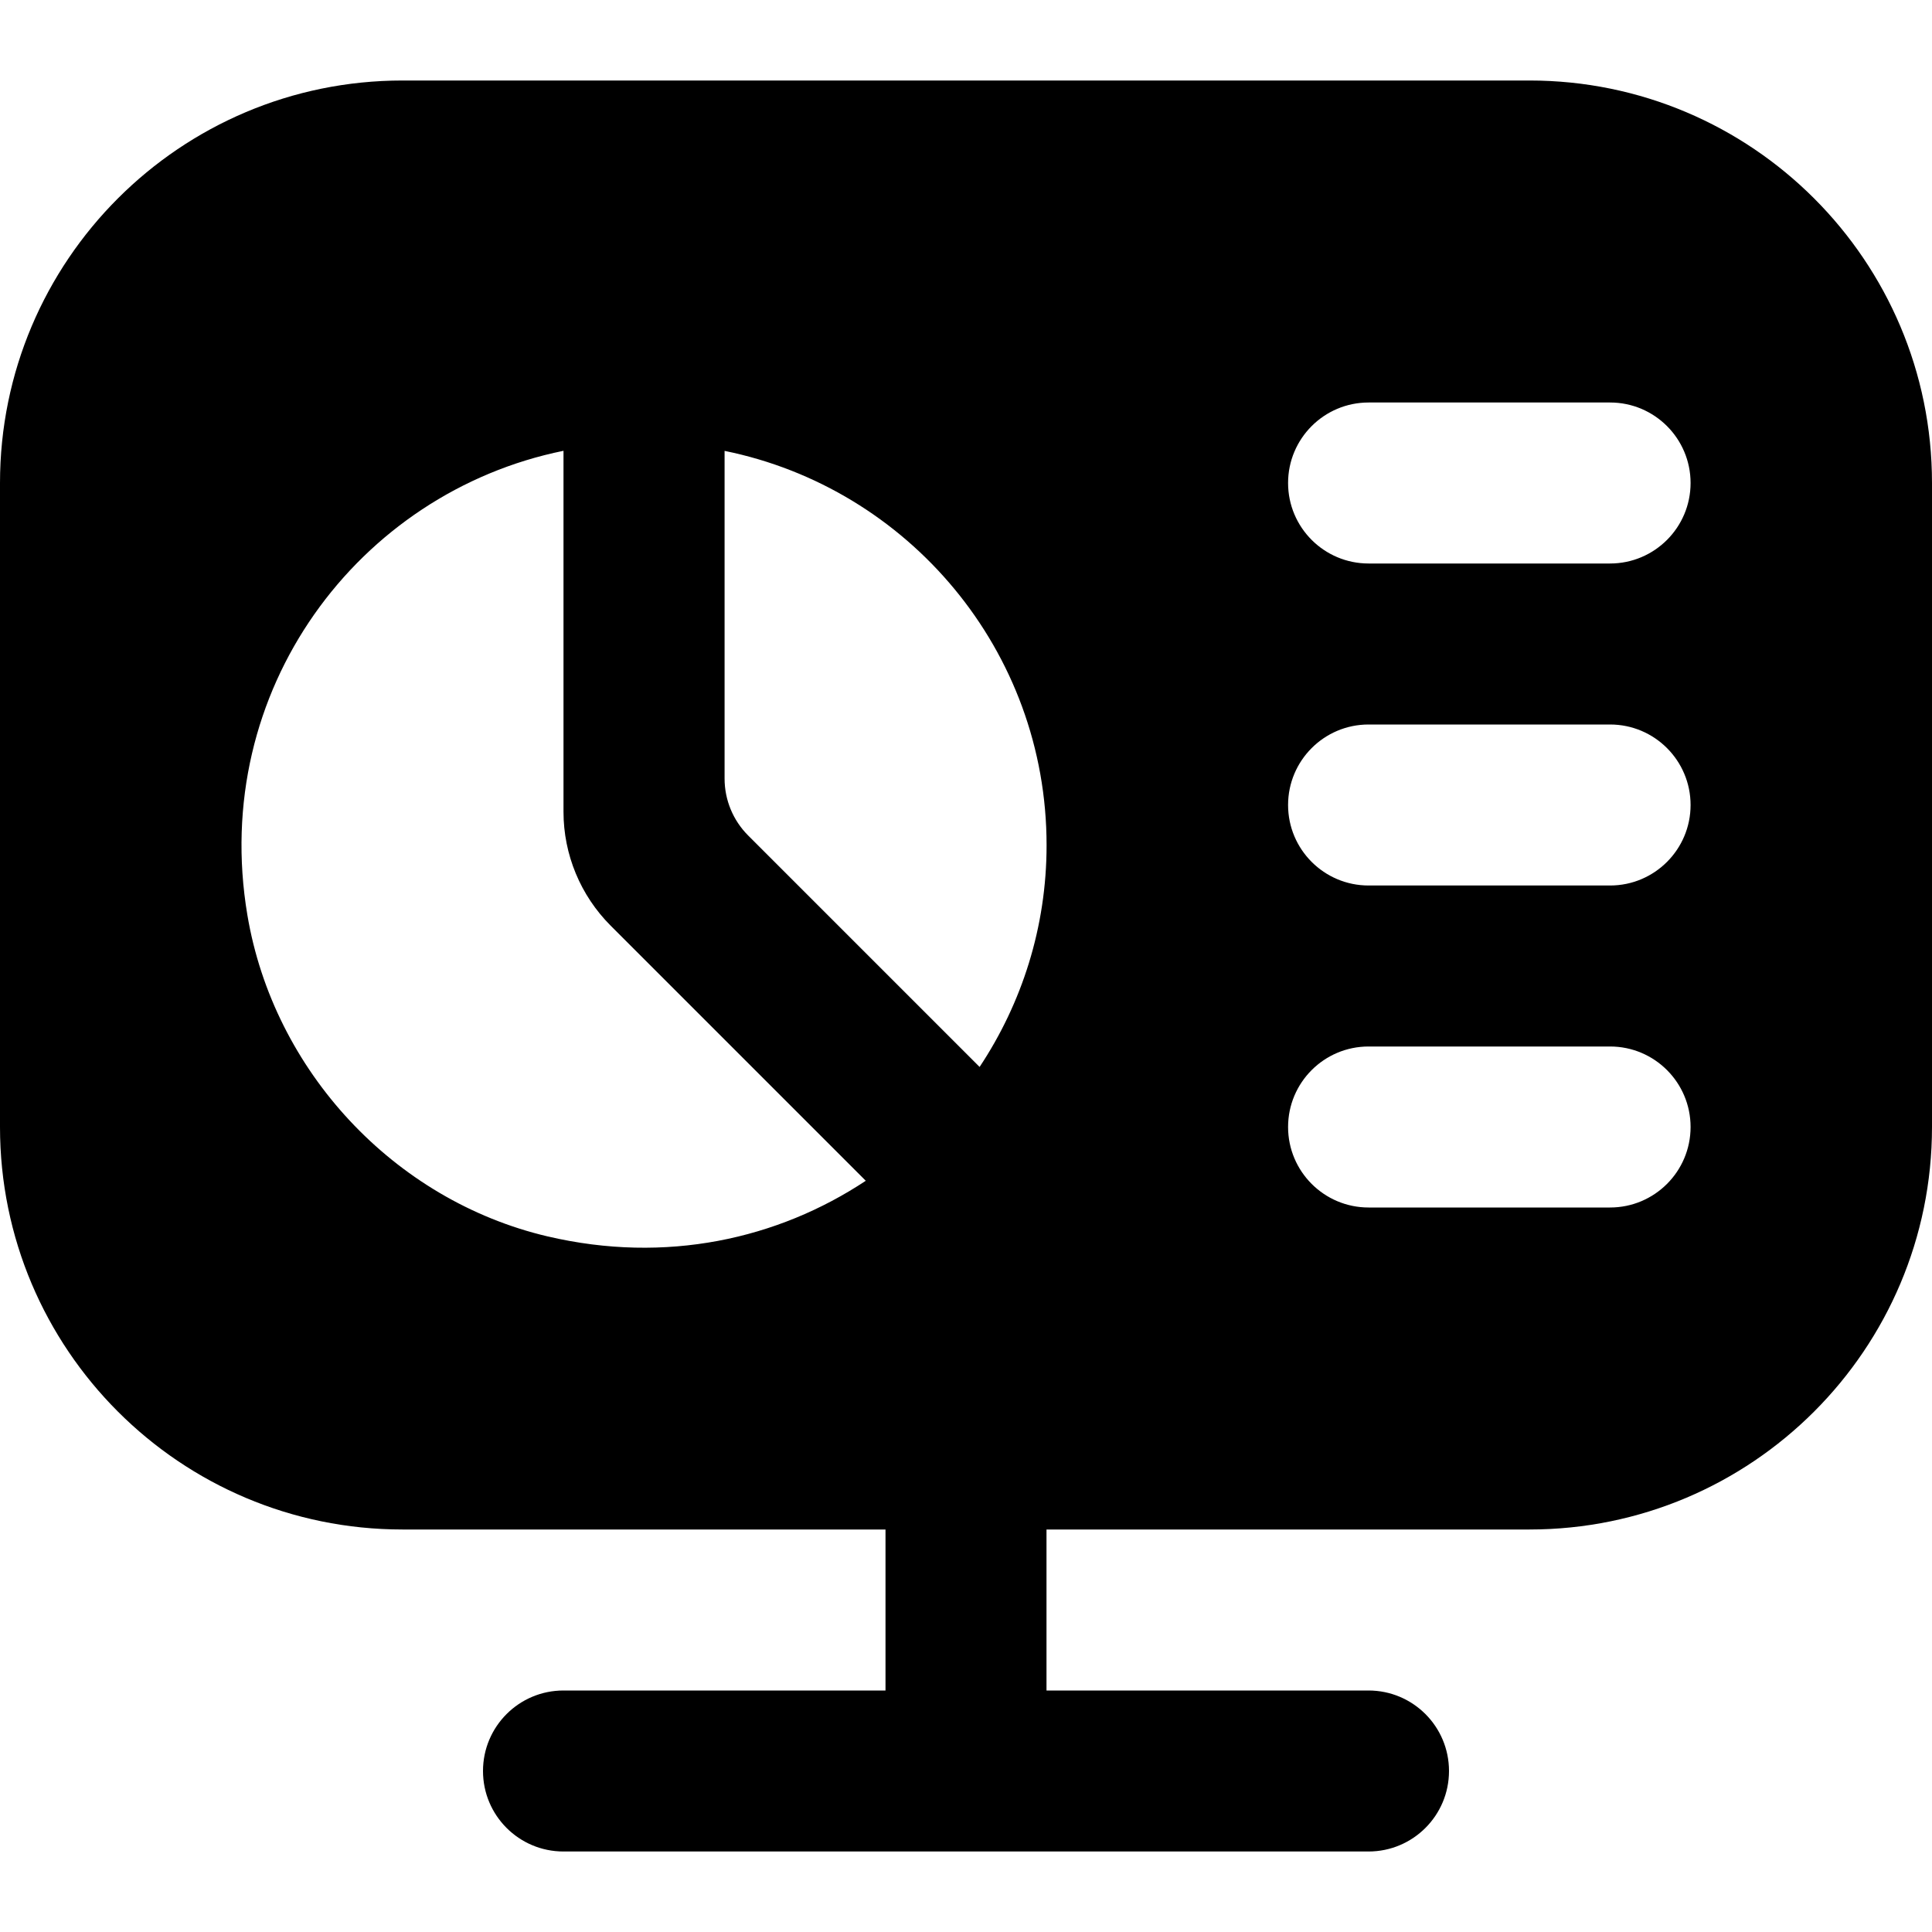
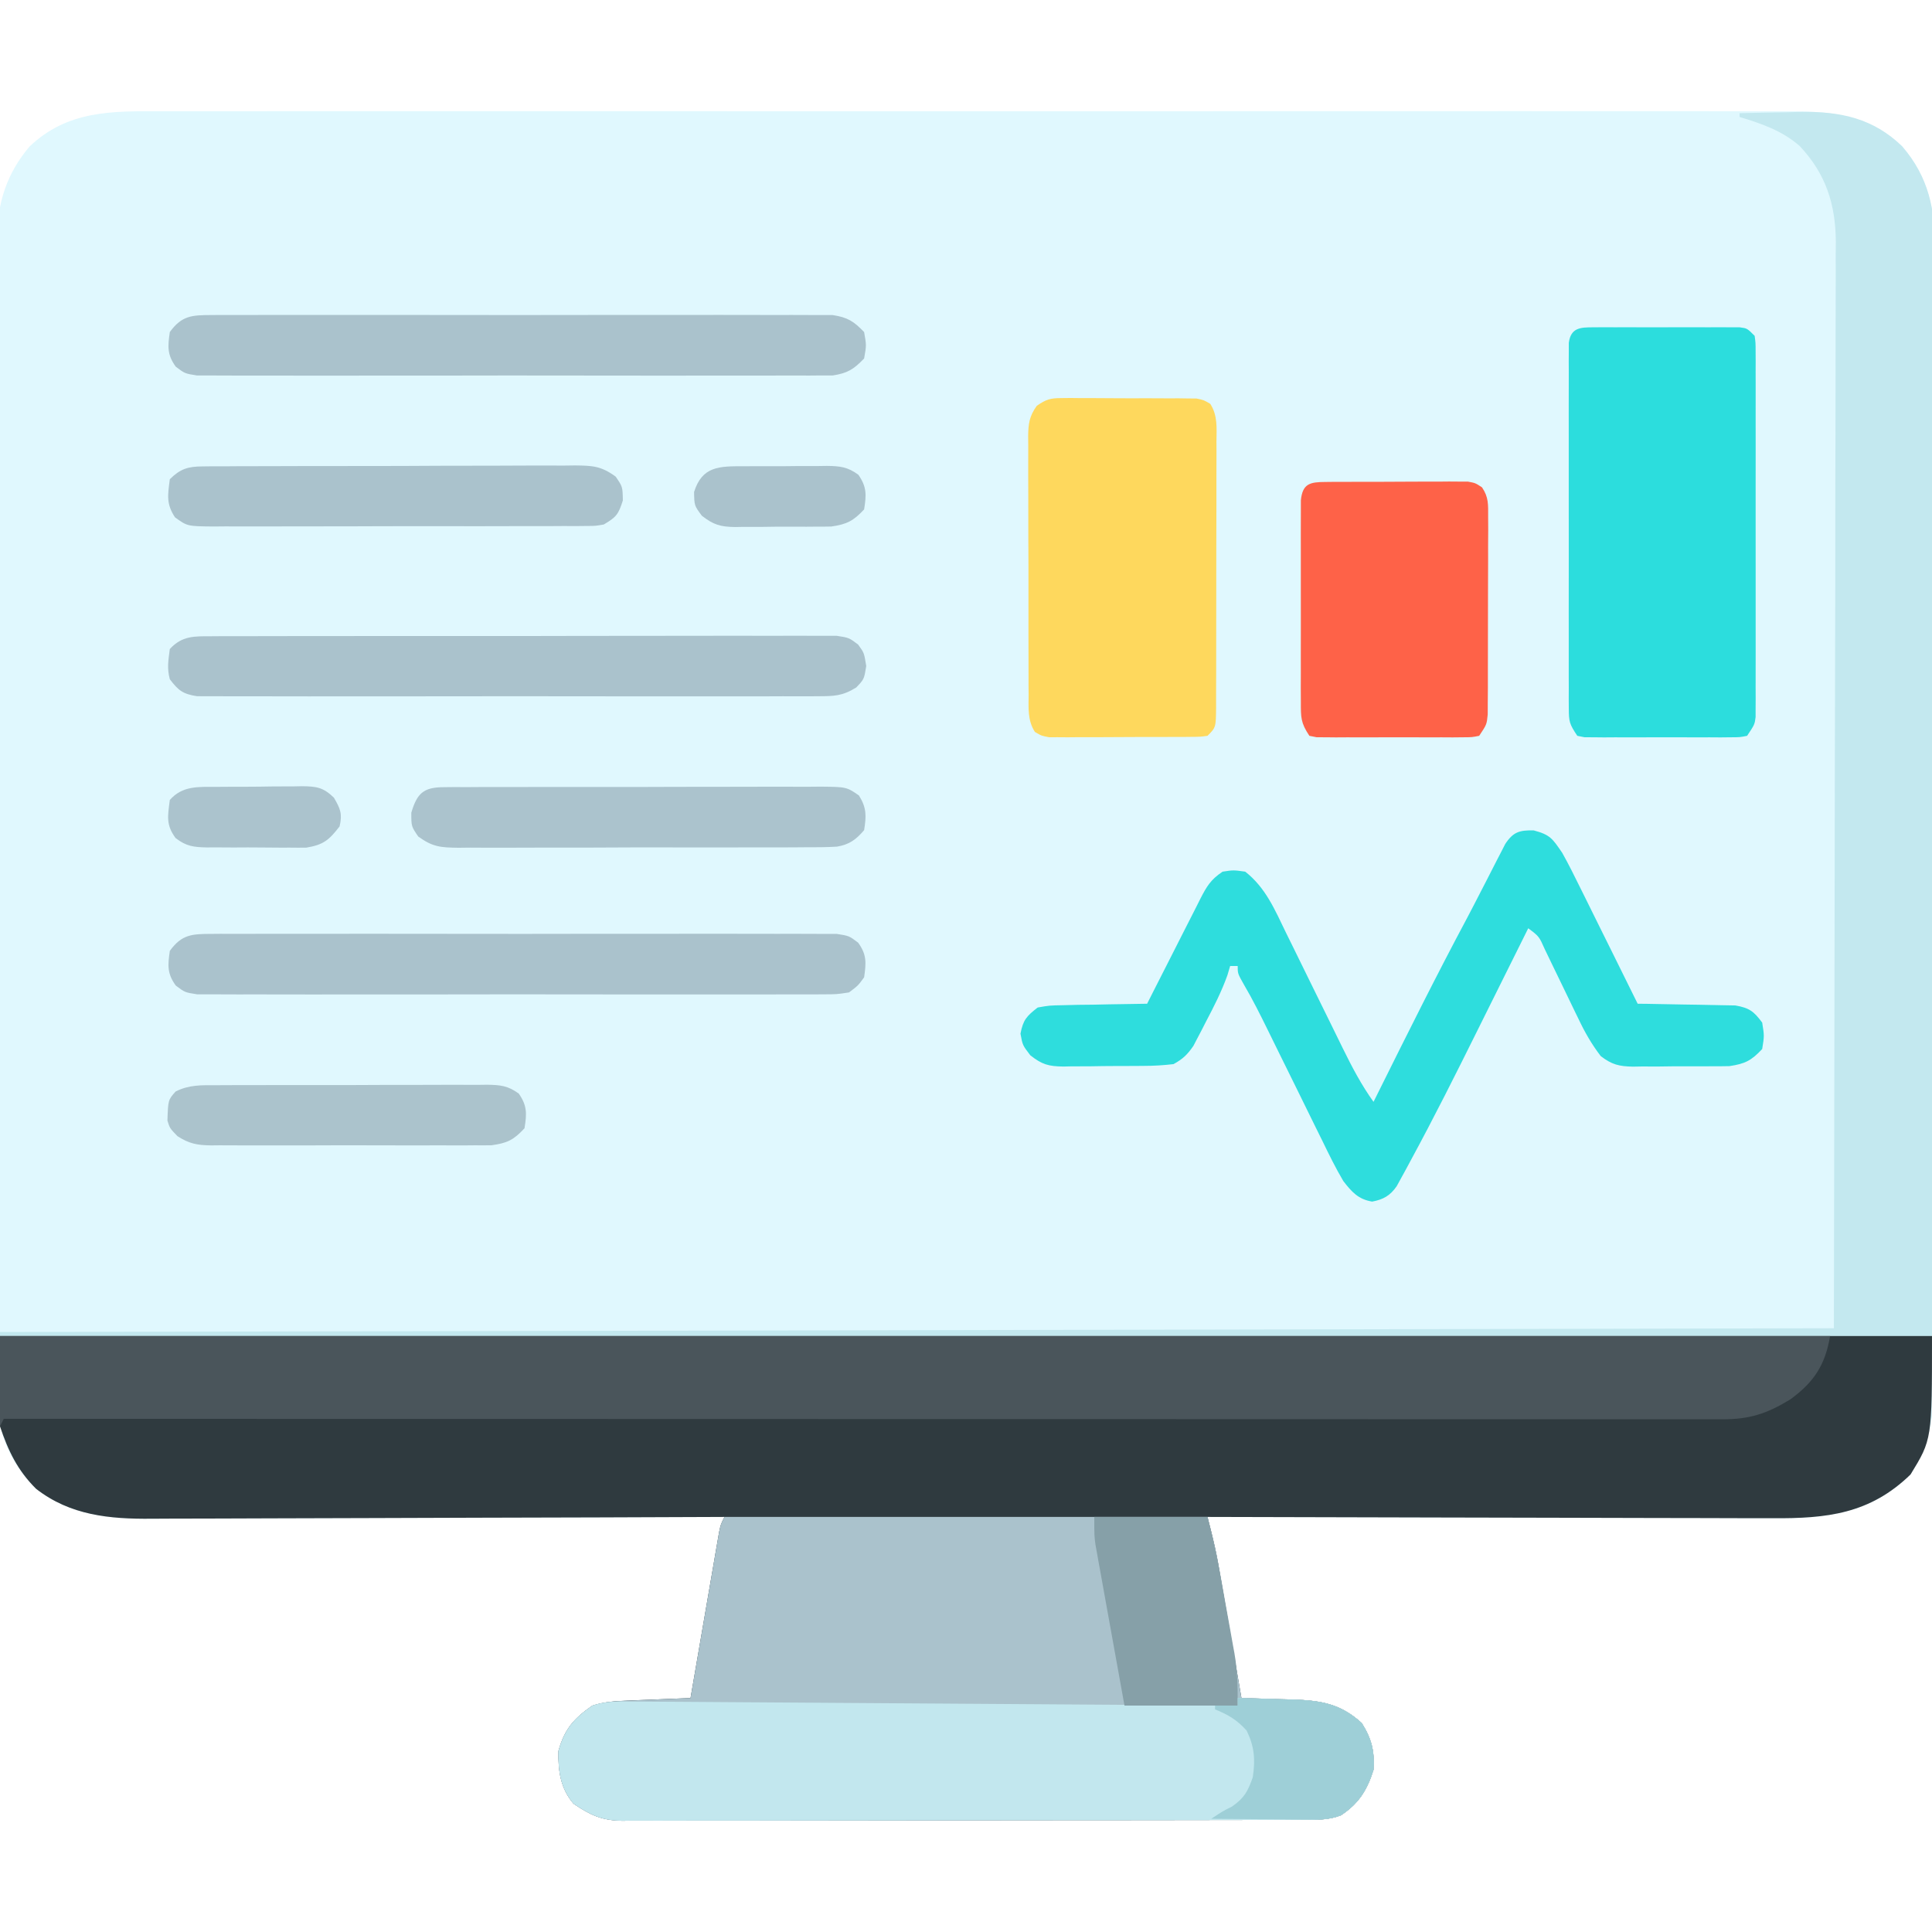
- <svg xmlns="http://www.w3.org/2000/svg" id="Layer_1" data-name="Layer 1" viewBox="0 0 24 24">
-   <path d="M19,1H5C2.239,1,0,3.239,0,6V14c0,2.761,2.239,5,5,5h6v2H7c-.553,0-1,.448-1,1s.447,1,1,1h10c.553,0,1-.448,1-1s-.447-1-1-1h-4v-2h6c2.761,0,5-2.239,5-5V6c0-2.761-2.239-5-5-5ZM6.802,15.359c-1.909-.449-3.404-2.058-3.729-3.992-.469-2.791,1.377-5.249,3.927-5.767v4.485c0,.53,.211,1.039,.586,1.414l3.169,3.169c-1.093,.724-2.482,1.036-3.952,.691Zm5.367-2.105l-2.875-2.875c-.188-.188-.293-.442-.293-.707V5.601c2.282,.463,4,2.48,4,4.899,0,1.019-.308,1.964-.832,2.754Zm7.832,1.746h-3c-.552,0-1-.448-1-1s.448-1,1-1h3c.552,0,1,.448,1,1s-.448,1-1,1Zm0-4h-3c-.552,0-1-.448-1-1s.448-1,1-1h3c.552,0,1,.448,1,1s-.448,1-1,1Zm0-4h-3c-.552,0-1-.448-1-1s.448-1,1-1h3c.552,0,1,.448,1,1s-.448,1-1,1Z" />
+ <svg xmlns="http://www.w3.org/2000/svg" version="1.1" width="512" height="512">
+   <path d="M0 0 C1.915 -0.005 3.831 -0.011 5.746 -0.019 C10.995 -0.036 16.243 -0.027 21.492 -0.015 C27.158 -0.006 32.824 -0.02 38.49 -0.031 C49.584 -0.049 60.677 -0.045 71.771 -0.033 C80.788 -0.024 89.805 -0.023 98.821 -0.027 C100.105 -0.028 101.388 -0.029 102.711 -0.029 C105.318 -0.03 107.926 -0.032 110.533 -0.033 C134.284 -0.044 158.035 -0.033 181.786 -0.012 C203.458 0.007 225.13 0.006 246.802 -0.014 C271.163 -0.035 295.523 -0.043 319.884 -0.031 C322.482 -0.03 325.08 -0.029 327.678 -0.027 C329.595 -0.026 329.595 -0.026 331.551 -0.025 C340.556 -0.022 349.562 -0.028 358.567 -0.037 C369.542 -0.048 380.517 -0.045 391.492 -0.024 C397.092 -0.014 402.691 -0.009 408.29 -0.023 C413.417 -0.035 418.544 -0.028 423.671 -0.007 C425.524 -0.002 427.377 -0.005 429.23 -0.014 C441.499 -0.074 452.106 0.461 461.441 9.358 C468.541 17.797 470.127 26.5 469.998 37.222 C470.003 38.566 470.012 39.91 470.022 41.253 C470.043 44.913 470.027 48.571 470.005 52.231 C469.987 56.19 470.004 60.149 470.016 64.108 C470.035 71.85 470.022 79.592 469.998 87.334 C469.97 96.358 469.974 105.382 469.978 114.406 C469.984 130.511 469.961 146.615 469.922 162.719 C469.884 178.332 469.87 193.945 469.881 209.558 C469.893 226.578 469.893 243.599 469.87 260.619 C469.867 262.435 469.865 264.251 469.863 266.067 C469.861 267.407 469.861 267.407 469.859 268.775 C469.851 275.059 469.852 281.344 469.856 287.629 C469.86 295.29 469.85 302.951 469.821 310.612 C469.806 314.518 469.798 318.424 469.807 322.33 C469.815 325.911 469.805 329.49 469.78 333.07 C469.771 334.969 469.782 336.868 469.794 338.767 C469.707 347.331 468.05 353.944 463.562 361.258 C452.797 371.732 441.348 372.953 426.99 372.849 C425.353 372.848 423.716 372.848 422.079 372.85 C417.658 372.851 413.238 372.833 408.817 372.812 C404.188 372.793 399.56 372.792 394.931 372.788 C386.177 372.779 377.422 372.754 368.668 372.724 C358.697 372.69 348.726 372.674 338.755 372.659 C318.253 372.628 297.751 372.575 277.25 372.508 C277.562 373.733 277.874 374.959 278.195 376.222 C278.931 379.166 279.601 382.096 280.119 385.088 C280.259 385.888 280.399 386.688 280.543 387.513 C280.686 388.347 280.829 389.18 280.976 390.039 C281.129 390.916 281.281 391.792 281.438 392.695 C281.92 395.466 282.397 398.237 282.875 401.008 C283.202 402.899 283.53 404.789 283.859 406.68 C284.659 411.289 285.455 415.898 286.25 420.508 C286.879 420.523 287.509 420.537 288.158 420.552 C291.043 420.627 293.927 420.724 296.812 420.82 C297.803 420.843 298.793 420.866 299.814 420.889 C307.256 421.161 312.457 421.958 318.125 427.133 C320.767 431.329 321.55 434.577 321.25 439.508 C319.567 444.911 317.331 448.464 312.608 451.597 C309.251 452.894 305.997 452.79 302.451 452.775 C301.66 452.78 300.869 452.784 300.055 452.789 C297.402 452.802 294.75 452.8 292.098 452.798 C290.197 452.804 288.297 452.811 286.396 452.819 C281.231 452.837 276.066 452.841 270.9 452.842 C266.589 452.844 262.277 452.852 257.965 452.859 C247.792 452.875 237.62 452.88 227.447 452.879 C216.953 452.877 206.459 452.898 195.965 452.93 C186.956 452.956 177.947 452.967 168.938 452.966 C163.557 452.965 158.176 452.971 152.795 452.992 C147.733 453.011 142.672 453.012 137.61 452.997 C135.754 452.995 133.897 453 132.041 453.012 C129.503 453.027 126.967 453.018 124.429 453.002 C123.698 453.013 122.966 453.023 122.212 453.034 C116.722 452.96 113.682 451.513 109.25 448.508 C105.781 444.462 105.115 439.717 105.25 434.508 C106.915 428.628 109.375 425.89 114.25 422.508 C117.308 421.503 120.248 421.322 123.453 421.192 C124.432 421.15 125.412 421.108 126.421 421.065 C127.437 421.025 128.453 420.986 129.5 420.945 C130.531 420.902 131.562 420.859 132.625 420.815 C135.166 420.709 137.708 420.607 140.25 420.508 C140.348 419.936 140.446 419.364 140.546 418.775 C141.565 412.838 142.587 406.901 143.613 400.964 C143.995 398.747 144.376 396.53 144.756 394.312 C145.302 391.129 145.851 387.948 146.402 384.766 C146.572 383.77 146.742 382.774 146.916 381.748 C147.077 380.827 147.237 379.906 147.402 378.958 C147.542 378.145 147.681 377.332 147.826 376.495 C148.25 374.508 148.25 374.508 149.25 372.508 C147.981 372.513 147.981 372.513 146.688 372.519 C126.088 372.608 105.488 372.674 84.888 372.715 C74.926 372.736 64.964 372.764 55.002 372.81 C46.316 372.85 37.63 372.875 28.944 372.884 C24.348 372.889 19.751 372.902 15.155 372.931 C10.822 372.958 6.489 372.966 2.156 372.96 C0.573 372.961 -1.011 372.969 -2.595 372.985 C-13.699 373.088 -24.122 372.116 -33.188 365.055 C-38.481 359.815 -42.327 353.178 -43.006 345.693 C-43.008 344.714 -43.011 343.736 -43.013 342.728 C-43.021 341.591 -43.029 340.454 -43.037 339.283 C-43.035 338.044 -43.033 336.805 -43.031 335.529 C-43.037 334.192 -43.043 332.855 -43.049 331.517 C-43.065 327.849 -43.069 324.18 -43.071 320.511 C-43.074 316.552 -43.089 312.592 -43.103 308.633 C-43.13 299.978 -43.142 291.323 -43.151 282.668 C-43.156 277.261 -43.165 271.854 -43.174 266.447 C-43.198 251.469 -43.219 236.491 -43.226 221.513 C-43.226 220.554 -43.227 219.596 -43.227 218.609 C-43.227 217.648 -43.228 216.688 -43.228 215.698 C-43.229 213.752 -43.23 211.806 -43.231 209.859 C-43.231 208.894 -43.232 207.929 -43.232 206.934 C-43.24 191.297 -43.275 175.659 -43.322 160.022 C-43.369 143.958 -43.394 127.893 -43.396 111.829 C-43.398 102.813 -43.41 93.798 -43.446 84.782 C-43.477 77.104 -43.487 69.426 -43.471 61.748 C-43.463 57.833 -43.464 53.919 -43.493 50.005 C-43.518 46.414 -43.516 42.825 -43.491 39.234 C-43.486 37.334 -43.509 35.435 -43.534 33.535 C-43.428 24.243 -41.001 16.559 -34.942 9.358 C-24.86 -0.252 -13.112 -0.069 0 0 Z " fill="#E0F8FE" transform="translate(42.75049,29.49207)" />
+   <path d="M0 0 C168.96 0 337.92 0 512 0 C512 27.481 512 27.481 506.312 36.75 C495.547 47.224 484.099 48.445 469.74 48.341 C468.103 48.34 466.466 48.34 464.83 48.342 C460.409 48.343 455.988 48.325 451.567 48.304 C446.939 48.285 442.31 48.284 437.682 48.28 C428.927 48.271 420.173 48.246 411.418 48.216 C401.447 48.182 391.476 48.166 381.505 48.151 C361.003 48.12 340.502 48.067 320 48 C320.312 49.226 320.624 50.451 320.946 51.714 C321.681 54.658 322.352 57.588 322.87 60.58 C323.01 61.38 323.15 62.181 323.294 63.005 C323.437 63.839 323.579 64.672 323.727 65.531 C323.955 66.846 323.955 66.846 324.189 68.187 C324.67 70.958 325.148 73.729 325.625 76.5 C325.953 78.391 326.281 80.281 326.609 82.172 C327.409 86.781 328.206 91.39 329 96 C329.63 96.015 330.26 96.029 330.908 96.044 C333.794 96.119 336.678 96.216 339.562 96.312 C340.553 96.335 341.544 96.358 342.564 96.381 C350.007 96.653 355.207 97.45 360.875 102.625 C363.517 106.821 364.301 110.069 364 115 C362.317 120.403 360.081 123.956 355.359 127.089 C352.002 128.386 348.748 128.282 345.201 128.267 C344.41 128.272 343.62 128.276 342.805 128.281 C340.153 128.294 337.501 128.292 334.848 128.291 C332.948 128.297 331.047 128.303 329.147 128.311 C323.981 128.329 318.816 128.333 313.651 128.335 C309.339 128.336 305.028 128.344 300.716 128.351 C290.543 128.367 280.37 128.372 270.197 128.371 C259.703 128.369 249.209 128.391 238.715 128.422 C229.706 128.448 220.697 128.459 211.688 128.458 C206.307 128.457 200.927 128.463 195.546 128.484 C190.484 128.503 185.422 128.504 180.36 128.489 C178.504 128.487 176.648 128.492 174.791 128.504 C172.254 128.519 169.717 128.51 167.18 128.494 C166.448 128.505 165.716 128.515 164.963 128.526 C159.473 128.452 156.433 127.005 152 124 C148.532 119.954 147.866 115.209 148 110 C149.666 104.12 152.126 101.382 157 98 C160.058 96.995 162.998 96.814 166.203 96.684 C167.183 96.642 168.162 96.6 169.172 96.557 C170.188 96.517 171.203 96.478 172.25 96.438 C173.281 96.394 174.312 96.351 175.375 96.307 C177.917 96.201 180.458 96.099 183 96 C183.098 95.428 183.196 94.856 183.297 94.267 C184.315 88.33 185.338 82.393 186.363 76.457 C186.745 74.239 187.127 72.022 187.507 69.804 C188.052 66.622 188.602 63.44 189.152 60.258 C189.407 58.764 189.407 58.764 189.667 57.24 C189.827 56.319 189.987 55.398 190.152 54.45 C190.292 53.637 190.432 52.824 190.576 51.987 C191 50 191 50 192 48 C191.155 48.004 190.309 48.007 189.438 48.011 C168.838 48.1 148.239 48.166 127.639 48.207 C117.677 48.228 107.715 48.256 97.753 48.302 C89.067 48.342 80.381 48.367 71.694 48.376 C67.098 48.382 62.502 48.394 57.906 48.423 C53.573 48.45 49.24 48.458 44.907 48.452 C43.323 48.454 41.739 48.461 40.156 48.477 C29.052 48.58 18.628 47.608 9.562 40.547 C4.685 35.718 2.154 30.463 0 24 C0 16.08 0 8.16 0 0 Z " fill="#2F3A3F" transform="translate(0,354)" />
+   <path d="M0 0 C42.24 0 84.48 0 128 0 C130.25 9 130.25 9 130.87 12.58 C131.01 13.38 131.15 14.181 131.294 15.005 C131.437 15.839 131.579 16.672 131.727 17.531 C131.955 18.846 131.955 18.846 132.189 20.187 C132.67 22.958 133.148 25.729 133.625 28.5 C133.953 30.391 134.281 32.281 134.609 34.172 C135.409 38.781 136.206 43.39 137 48 C137.63 48.015 138.26 48.029 138.908 48.044 C141.794 48.119 144.678 48.216 147.562 48.312 C148.553 48.335 149.544 48.358 150.564 48.381 C158.007 48.653 163.207 49.45 168.875 54.625 C171.517 58.821 172.301 62.069 172 67 C170.317 72.403 168.081 75.956 163.359 79.089 C160.002 80.386 156.748 80.282 153.201 80.267 C152.41 80.272 151.62 80.276 150.805 80.281 C148.153 80.294 145.501 80.292 142.848 80.291 C140.948 80.297 139.047 80.303 137.147 80.311 C131.981 80.329 126.816 80.333 121.651 80.335 C117.339 80.336 113.028 80.344 108.716 80.351 C98.543 80.367 88.37 80.372 78.197 80.371 C67.703 80.369 57.209 80.391 46.715 80.422 C37.706 80.448 28.697 80.459 19.688 80.458 C14.307 80.457 8.927 80.463 3.546 80.484 C-1.516 80.503 -6.578 80.504 -11.64 80.489 C-13.496 80.487 -15.352 80.492 -17.209 80.504 C-19.746 80.519 -22.283 80.51 -24.82 80.494 C-25.918 80.51 -25.918 80.51 -27.037 80.526 C-32.527 80.452 -35.567 79.005 -40 76 C-43.468 71.954 -44.134 67.209 -44 62 C-42.334 56.12 -39.874 53.382 -35 50 C-31.942 48.995 -29.002 48.814 -25.797 48.684 C-24.817 48.642 -23.837 48.6 -22.828 48.557 C-21.812 48.517 -20.797 48.478 -19.75 48.438 C-18.719 48.394 -17.688 48.351 -16.625 48.307 C-14.083 48.201 -11.542 48.099 -9 48 C-8.902 47.428 -8.804 46.856 -8.703 46.267 C-7.685 40.33 -6.662 34.393 -5.637 28.457 C-5.255 26.239 -4.873 24.022 -4.493 21.804 C-3.948 18.622 -3.398 15.44 -2.848 12.258 C-2.678 11.262 -2.508 10.266 -2.333 9.24 C-2.173 8.319 -2.013 7.398 -1.848 6.45 C-1.708 5.637 -1.568 4.824 -1.424 3.987 C-1 2 -1 2 0 0 Z " fill="#AAC2CC" transform="translate(192,402)" />
+   <path d="M0 0 C160.05 0 320.1 0 485 0 C483.718 7.691 480.758 12.271 474.418 16.875 C468.222 20.649 463.659 22.149 456.4 22.123 C455.222 22.125 455.222 22.125 454.021 22.127 C451.368 22.129 448.715 22.125 446.062 22.12 C444.15 22.121 442.237 22.122 440.325 22.123 C435.053 22.125 429.781 22.121 424.508 22.116 C418.829 22.112 413.151 22.113 407.472 22.114 C397.627 22.114 387.782 22.111 377.937 22.106 C363.703 22.098 349.469 22.095 335.235 22.094 C312.143 22.092 289.051 22.085 265.959 22.075 C243.523 22.066 221.086 22.059 198.65 22.055 C197.959 22.055 197.267 22.055 196.555 22.055 C189.612 22.053 182.67 22.052 175.727 22.051 C117.485 22.04 59.242 22.023 1 22 C0.67 22.66 0.34 23.32 0 24 C0 16.08 0 8.16 0 0 Z " fill="#4A555B" transform="translate(0,354)" />
+   <path d="M0 0 C4.291 -0.117 8.582 -0.188 12.875 -0.25 C14.681 -0.3 14.681 -0.3 16.523 -0.352 C26.829 -0.464 35.482 1.377 43.056 8.761 C50.07 16.841 51.882 25.467 51.722 35.87 C51.727 37.107 51.732 38.343 51.737 39.617 C51.745 43.021 51.727 46.423 51.696 49.827 C51.67 53.564 51.679 57.301 51.683 61.039 C51.687 68.28 51.659 75.52 51.62 82.761 C51.577 91.144 51.572 99.527 51.568 107.91 C51.536 130.023 51.452 152.137 51.375 174.25 C51.251 223.667 51.127 273.085 51 324 C-117.96 324 -286.92 324 -461 324 C-461 323.67 -461 323.34 -461 323 C-300.62 322.67 -140.24 322.34 25 322 C25.082 273.201 25.165 224.403 25.25 174.125 C25.286 158.711 25.323 143.296 25.36 127.415 C25.374 113.61 25.374 113.61 25.382 99.806 C25.386 93.652 25.4 87.498 25.422 81.344 C25.448 74.245 25.459 67.146 25.454 60.046 C25.451 56.416 25.455 52.785 25.477 49.155 C25.5 45.262 25.492 41.37 25.481 37.478 C25.493 36.352 25.504 35.225 25.516 34.065 C25.441 24.058 22.843 16.034 15.926 8.688 C11.33 4.66 5.791 2.737 0 1 C0 0.67 0 0.34 0 0 Z " fill="#C3E8EF" transform="translate(461,30)" />
+   <path d="M0 0 C3.688 0.081 7.375 0.194 11.062 0.312 C12.101 0.335 13.139 0.358 14.209 0.381 C21.802 0.646 27.092 1.345 32.875 6.625 C35.517 10.821 36.301 14.069 36 19 C34.317 24.403 32.081 27.956 27.359 31.089 C24.002 32.386 20.748 32.282 17.201 32.267 C16.41 32.272 15.62 32.276 14.805 32.281 C12.153 32.294 9.501 32.292 6.848 32.291 C4.948 32.297 3.047 32.303 1.147 32.311 C-4.019 32.329 -9.184 32.333 -14.349 32.335 C-18.661 32.336 -22.972 32.344 -27.284 32.351 C-37.457 32.367 -47.63 32.372 -57.803 32.371 C-68.297 32.369 -78.791 32.391 -89.285 32.422 C-98.294 32.448 -107.303 32.459 -116.312 32.458 C-121.693 32.457 -127.073 32.463 -132.454 32.484 C-137.516 32.503 -142.578 32.504 -147.64 32.489 C-149.496 32.487 -151.352 32.492 -153.209 32.504 C-155.746 32.519 -158.283 32.51 -160.82 32.494 C-161.552 32.505 -162.284 32.515 -163.037 32.526 C-168.527 32.452 -171.567 31.005 -176 28 C-179.468 23.954 -180.134 19.209 -180 14 C-178.334 8.12 -175.874 5.382 -171 2 C-167.434 0.732 -163.934 0.892 -160.179 0.918 C-159.151 0.923 -159.151 0.923 -158.102 0.927 C-155.807 0.94 -153.511 0.959 -151.216 0.978 C-149.57 0.988 -147.924 0.998 -146.278 1.007 C-141.809 1.034 -137.341 1.067 -132.872 1.101 C-128.202 1.135 -123.533 1.163 -118.863 1.193 C-110.019 1.249 -101.176 1.31 -92.333 1.373 C-82.265 1.445 -72.198 1.511 -62.13 1.576 C-41.42 1.711 -20.71 1.853 0 2 C0 1.34 0 0.68 0 0 Z " fill="#C2E7EE" transform="translate(328,450)" />
+   <path d="M0 0 C0.894 -0.006 1.789 -0.013 2.71 -0.019 C4.162 -0.013 4.162 -0.013 5.643 -0.007 C6.634 -0.009 7.625 -0.011 8.646 -0.013 C10.745 -0.014 12.843 -0.01 14.941 -0.002 C18.161 0.009 21.38 -0.002 24.6 -0.015 C26.635 -0.013 28.67 -0.011 30.705 -0.007 C31.673 -0.011 32.641 -0.015 33.638 -0.019 C34.532 -0.013 35.426 -0.006 36.348 0 C37.137 0.002 37.926 0.003 38.738 0.005 C40.674 0.259 40.674 0.259 42.674 2.259 C42.926 4.105 42.926 4.105 42.928 6.389 C42.933 7.254 42.939 8.12 42.945 9.011 C42.941 9.962 42.937 10.913 42.933 11.893 C42.936 12.893 42.94 13.893 42.943 14.924 C42.952 18.243 42.946 21.561 42.939 24.88 C42.941 27.179 42.943 29.478 42.945 31.778 C42.948 36.602 42.944 41.427 42.935 46.251 C42.923 52.443 42.93 58.635 42.942 64.827 C42.949 69.577 42.947 74.327 42.941 79.077 C42.94 81.361 42.942 83.644 42.946 85.928 C42.951 89.117 42.944 92.306 42.933 95.495 C42.937 96.444 42.941 97.393 42.945 98.371 C42.936 99.673 42.936 99.673 42.928 101.001 C42.927 101.755 42.926 102.51 42.926 103.287 C42.674 105.259 42.674 105.259 40.674 108.259 C38.738 108.64 38.738 108.64 36.348 108.647 C35.453 108.656 34.559 108.666 33.638 108.676 C32.67 108.67 31.702 108.663 30.705 108.657 C29.714 108.66 28.723 108.663 27.701 108.666 C25.603 108.668 23.505 108.662 21.407 108.65 C18.187 108.634 14.968 108.65 11.748 108.669 C9.713 108.667 7.678 108.663 5.643 108.657 C4.675 108.663 3.707 108.669 2.71 108.676 C1.816 108.666 0.921 108.657 0 108.647 C-1.183 108.643 -1.183 108.643 -2.391 108.64 C-3.029 108.514 -3.668 108.388 -4.326 108.259 C-6.393 105.159 -6.577 104.508 -6.58 101.001 C-6.586 100.133 -6.591 99.265 -6.597 98.371 C-6.593 97.422 -6.589 96.473 -6.585 95.495 C-6.588 94.493 -6.592 93.491 -6.596 92.459 C-6.604 89.141 -6.599 85.823 -6.592 82.505 C-6.593 80.205 -6.595 77.904 -6.598 75.604 C-6.601 70.781 -6.596 65.959 -6.587 61.136 C-6.576 54.943 -6.582 48.75 -6.594 42.556 C-6.601 37.806 -6.599 33.056 -6.594 28.306 C-6.592 26.022 -6.594 23.738 -6.599 21.454 C-6.604 18.267 -6.596 15.08 -6.585 11.893 C-6.589 10.942 -6.593 9.991 -6.597 9.011 C-6.592 8.146 -6.586 7.281 -6.58 6.389 C-6.579 5.636 -6.579 4.882 -6.578 4.105 C-6.025 0.05 -3.467 0.007 0 0 Z " fill="#2CDDDD" transform="translate(422.3262,86.74121)" />
+   <path d="M0 0 C4.421 1.163 5.001 2.211 7.562 5.938 C9.261 8.964 10.799 12.061 12.328 15.176 C12.766 16.057 13.205 16.937 13.656 17.845 C15.047 20.644 16.43 23.447 17.812 26.25 C18.757 28.155 19.703 30.059 20.648 31.963 C22.959 36.618 25.264 41.276 27.562 45.938 C28.42 45.947 29.278 45.956 30.161 45.966 C33.352 46.01 36.542 46.072 39.733 46.145 C41.112 46.173 42.491 46.194 43.871 46.208 C45.857 46.23 47.842 46.279 49.828 46.328 C51.022 46.349 52.216 46.37 53.446 46.392 C57.146 47.04 58.349 47.947 60.562 50.938 C61.125 54.438 61.125 54.438 60.562 57.938 C57.718 60.986 56.018 61.872 51.861 62.471 C50.439 62.504 49.016 62.514 47.594 62.504 C46.836 62.51 46.078 62.516 45.297 62.523 C43.7 62.53 42.103 62.527 40.506 62.514 C38.069 62.5 35.636 62.534 33.199 62.572 C31.643 62.573 30.087 62.571 28.531 62.566 C27.807 62.58 27.083 62.593 26.337 62.607 C22.64 62.539 20.763 62.09 17.796 59.837 C15.375 56.694 13.548 53.492 11.863 49.922 C11.382 48.937 11.382 48.937 10.89 47.933 C9.875 45.856 8.874 43.772 7.875 41.688 C6.864 39.589 5.849 37.493 4.828 35.399 C4.195 34.102 3.568 32.801 2.948 31.497 C1.438 28.097 1.438 28.097 -1.438 25.938 C-1.871 26.81 -1.871 26.81 -2.313 27.701 C-5.375 33.87 -8.443 40.037 -11.514 46.201 C-12.653 48.489 -13.791 50.777 -14.927 53.066 C-20.655 64.61 -26.425 76.126 -32.574 87.453 C-33.023 88.289 -33.471 89.125 -33.934 89.986 C-34.352 90.747 -34.771 91.507 -35.202 92.29 C-35.563 92.95 -35.924 93.611 -36.296 94.291 C-38.034 96.798 -39.846 97.828 -42.812 98.375 C-46.511 97.759 -48.218 95.795 -50.438 92.938 C-52.504 89.454 -54.267 85.838 -56.035 82.195 C-56.551 81.154 -57.067 80.112 -57.599 79.039 C-59.242 75.718 -60.872 72.391 -62.5 69.062 C-64.135 65.743 -65.772 62.425 -67.411 59.108 C-68.429 57.047 -69.443 54.985 -70.453 52.921 C-72.46 48.837 -74.473 44.799 -76.779 40.875 C-78.438 37.938 -78.438 37.938 -78.438 35.938 C-79.097 35.938 -79.757 35.938 -80.438 35.938 C-80.677 36.748 -80.917 37.559 -81.164 38.395 C-82.706 42.684 -84.687 46.6 -86.812 50.625 C-87.199 51.384 -87.586 52.142 -87.984 52.924 C-88.561 54.019 -88.561 54.019 -89.148 55.137 C-89.492 55.795 -89.835 56.453 -90.189 57.132 C-91.779 59.431 -92.967 60.579 -95.438 61.938 C-98.14 62.254 -100.606 62.406 -103.309 62.406 C-104.448 62.418 -104.448 62.418 -105.61 62.429 C-107.212 62.44 -108.815 62.443 -110.418 62.438 C-112.864 62.438 -115.307 62.479 -117.752 62.523 C-119.312 62.529 -120.873 62.531 -122.434 62.531 C-123.524 62.556 -123.524 62.556 -124.637 62.581 C-128.564 62.528 -130.286 62.057 -133.403 59.592 C-135.438 56.938 -135.438 56.938 -136 53.875 C-135.298 50.207 -134.367 49.215 -131.438 46.938 C-128.321 46.392 -128.321 46.392 -124.703 46.328 C-123.408 46.296 -122.112 46.264 -120.777 46.23 C-119.414 46.216 -118.051 46.201 -116.688 46.188 C-115.309 46.159 -113.93 46.129 -112.551 46.098 C-109.18 46.027 -105.809 45.974 -102.438 45.938 C-101.938 44.948 -101.439 43.959 -100.925 42.94 C-99.071 39.272 -97.206 35.609 -95.339 31.948 C-94.532 30.363 -93.728 28.776 -92.927 27.188 C-91.775 24.905 -90.613 22.628 -89.449 20.352 C-89.093 19.64 -88.736 18.929 -88.369 18.195 C-86.652 14.86 -85.618 13.058 -82.438 10.938 C-79.562 10.5 -79.562 10.5 -76.438 10.938 C-71.01 15.189 -68.577 21.054 -65.621 27.152 C-64.814 28.785 -64.814 28.785 -63.99 30.451 C-62.275 33.921 -60.574 37.397 -58.875 40.875 C-57.17 44.348 -55.462 47.819 -53.75 51.288 C-52.686 53.444 -51.628 55.602 -50.574 57.763 C-48.132 62.729 -45.667 67.439 -42.438 71.938 C-42.005 71.068 -41.573 70.198 -41.127 69.302 C-33.442 53.847 -25.757 38.402 -17.622 23.178 C-16.299 20.676 -15.006 18.159 -13.715 15.641 C-13.261 14.761 -12.807 13.881 -12.339 12.974 C-11.469 11.285 -10.605 9.594 -9.747 7.899 C-9.357 7.147 -8.968 6.396 -8.566 5.621 C-8.057 4.624 -8.057 4.624 -7.537 3.607 C-5.42 0.393 -3.747 -0.068 0 0 Z " fill="#2EDDDD" transform="translate(406.4375,220.0625)" />
+   <path d="M0 0 C0.831 -0.009 1.662 -0.019 2.518 -0.028 C3.406 -0.017 4.295 -0.006 5.211 0.006 C6.59 0.003 6.59 0.003 7.997 0.001 C9.938 0.003 11.879 0.014 13.819 0.035 C16.793 0.064 19.766 0.056 22.74 0.043 C24.626 0.049 26.512 0.057 28.398 0.068 C29.289 0.065 30.18 0.062 31.097 0.059 C31.925 0.072 32.753 0.085 33.605 0.098 C34.333 0.103 35.06 0.108 35.81 0.114 C37.738 0.502 37.738 0.502 39.473 1.526 C41.474 4.651 41.146 7.929 41.11 11.521 C41.114 12.338 41.118 13.155 41.121 13.996 C41.13 16.697 41.116 19.398 41.101 22.099 C41.101 23.974 41.101 25.848 41.103 27.722 C41.103 31.65 41.092 35.579 41.074 39.507 C41.052 44.55 41.051 49.593 41.058 54.636 C41.061 58.506 41.054 62.376 41.045 66.245 C41.041 68.105 41.04 69.965 41.041 71.825 C41.042 74.421 41.029 77.016 41.013 79.611 C41.015 80.385 41.018 81.158 41.02 81.955 C40.967 87.273 40.967 87.273 38.738 89.502 C36.847 89.762 36.847 89.762 34.52 89.776 C33.648 89.786 32.777 89.795 31.88 89.805 C30.937 89.804 29.994 89.803 29.023 89.802 C28.057 89.807 27.09 89.811 26.094 89.815 C24.047 89.821 22 89.822 19.953 89.817 C16.817 89.814 13.681 89.838 10.545 89.863 C8.558 89.865 6.572 89.866 4.586 89.865 C3.645 89.874 2.704 89.883 1.735 89.893 C0.861 89.887 -0.013 89.88 -0.914 89.874 C-2.068 89.875 -2.068 89.875 -3.244 89.876 C-5.262 89.502 -5.262 89.502 -7.008 88.466 C-8.966 85.398 -8.687 82.223 -8.666 78.697 C-8.673 77.903 -8.68 77.11 -8.687 76.292 C-8.705 73.665 -8.701 71.039 -8.696 68.412 C-8.7 66.587 -8.705 64.763 -8.711 62.938 C-8.72 59.112 -8.718 55.287 -8.708 51.461 C-8.697 46.557 -8.717 41.653 -8.746 36.749 C-8.764 32.981 -8.764 29.212 -8.758 25.443 C-8.758 23.635 -8.764 21.827 -8.777 20.019 C-8.791 17.491 -8.781 14.964 -8.764 12.436 C-8.773 11.688 -8.783 10.94 -8.793 10.17 C-8.745 6.779 -8.494 4.825 -6.497 2.037 C-4.052 0.357 -2.928 0.001 0 0 Z " fill="#FED85D" transform="translate(281.262,105.4983)" />
+   <path d="M0 0 C0.871 -0.01 1.742 -0.019 2.64 -0.029 C3.582 -0.028 4.525 -0.027 5.496 -0.026 C6.946 -0.033 6.946 -0.033 8.426 -0.039 C10.473 -0.045 12.52 -0.045 14.566 -0.041 C17.703 -0.038 20.838 -0.061 23.975 -0.087 C25.961 -0.089 27.948 -0.09 29.934 -0.089 C31.345 -0.102 31.345 -0.102 32.784 -0.117 C33.659 -0.11 34.533 -0.104 35.434 -0.098 C36.203 -0.098 36.972 -0.099 37.764 -0.1 C39.781 0.275 39.781 0.275 41.53 1.43 C43.312 4.056 43.156 6.008 43.154 9.167 C43.163 10.984 43.163 10.984 43.173 12.838 C43.163 14.147 43.154 15.457 43.145 16.806 C43.144 18.162 43.145 19.518 43.146 20.874 C43.146 23.716 43.136 26.557 43.118 29.398 C43.095 33.04 43.094 36.682 43.101 40.323 C43.105 43.124 43.098 45.924 43.088 48.724 C43.082 50.72 43.084 52.715 43.085 54.711 C43.076 55.923 43.066 57.134 43.056 58.382 C43.052 59.45 43.047 60.518 43.042 61.618 C42.781 64.275 42.781 64.275 40.781 67.275 C38.846 67.656 38.846 67.656 36.455 67.663 C35.561 67.672 34.667 67.682 33.745 67.691 C32.778 67.685 31.81 67.679 30.813 67.673 C29.821 67.676 28.83 67.679 27.809 67.682 C25.711 67.684 23.613 67.678 21.514 67.666 C18.294 67.65 15.076 67.666 11.856 67.685 C9.821 67.683 7.785 67.679 5.75 67.673 C4.783 67.679 3.815 67.685 2.818 67.691 C1.923 67.682 1.029 67.673 0.108 67.663 C-1.076 67.659 -1.076 67.659 -2.283 67.656 C-2.922 67.53 -3.56 67.404 -4.219 67.275 C-6.546 63.783 -6.471 62.4 -6.477 58.274 C-6.484 57.04 -6.49 55.805 -6.496 54.533 C-6.493 53.185 -6.489 51.837 -6.484 50.49 C-6.485 49.109 -6.487 47.728 -6.49 46.347 C-6.493 43.454 -6.489 40.562 -6.479 37.669 C-6.468 33.957 -6.474 30.246 -6.486 26.535 C-6.494 23.684 -6.491 20.834 -6.486 17.983 C-6.485 16.614 -6.486 15.245 -6.491 13.877 C-6.496 11.966 -6.487 10.056 -6.477 8.146 C-6.476 7.058 -6.474 5.97 -6.472 4.849 C-6.033 0.394 -3.996 0.024 0 0 Z " fill="#FE6248" transform="translate(351.2185,127.7253)" />
+   <path d="M0 0 C1.079 -0.009 1.079 -0.009 2.18 -0.019 C4.591 -0.035 7 -0.022 9.411 -0.01 C11.139 -0.015 12.867 -0.022 14.595 -0.031 C19.29 -0.049 23.983 -0.042 28.678 -0.029 C33.587 -0.019 38.497 -0.029 43.406 -0.035 C51.651 -0.042 59.896 -0.033 68.142 -0.014 C77.678 0.008 87.214 0.001 96.75 -0.021 C104.934 -0.039 113.117 -0.042 121.301 -0.031 C126.19 -0.025 131.08 -0.024 135.969 -0.037 C140.566 -0.049 145.162 -0.041 149.758 -0.018 C151.447 -0.012 153.135 -0.014 154.823 -0.023 C157.125 -0.034 159.426 -0.02 161.729 0 C163.018 0.002 164.307 0.003 165.635 0.005 C168.864 0.508 168.864 0.508 171.279 2.321 C173.596 5.517 173.414 7.662 172.864 11.508 C171.279 13.695 171.279 13.695 168.864 15.508 C165.635 16.011 165.635 16.011 161.729 16.016 C161.009 16.022 160.29 16.028 159.549 16.035 C157.138 16.051 154.728 16.038 152.317 16.026 C150.589 16.031 148.861 16.038 147.133 16.047 C142.439 16.065 137.745 16.058 133.051 16.045 C128.141 16.035 123.232 16.044 118.322 16.051 C110.077 16.058 101.832 16.048 93.587 16.029 C84.051 16.008 74.515 16.015 64.978 16.037 C56.795 16.055 48.611 16.057 40.428 16.047 C35.538 16.041 30.649 16.04 25.759 16.053 C21.163 16.065 16.567 16.057 11.97 16.034 C10.282 16.028 8.594 16.03 6.905 16.039 C4.603 16.049 2.302 16.036 0 16.016 C-1.289 16.014 -2.578 16.013 -3.906 16.011 C-7.136 15.508 -7.136 15.508 -9.55 13.695 C-11.867 10.499 -11.685 8.354 -11.136 4.508 C-7.948 0.11 -5.258 0.006 0 0 Z " fill="#AAC2CC" transform="translate(56.13574,247.4921)" />
+   <path d="M0 0 C0.719 -0.005 1.439 -0.011 2.18 -0.016 C4.59 -0.031 7 -0.023 9.411 -0.016 C11.139 -0.022 12.867 -0.029 14.595 -0.037 C19.289 -0.055 23.983 -0.054 28.678 -0.048 C32.594 -0.045 36.511 -0.051 40.428 -0.057 C49.666 -0.071 58.904 -0.07 68.142 -0.058 C77.678 -0.047 87.214 -0.061 96.75 -0.088 C104.934 -0.11 113.117 -0.117 121.301 -0.111 C126.19 -0.107 131.08 -0.11 135.969 -0.127 C140.566 -0.142 145.162 -0.138 149.758 -0.12 C151.447 -0.116 153.135 -0.119 154.823 -0.13 C157.125 -0.143 159.426 -0.131 161.729 -0.114 C163.662 -0.113 163.662 -0.113 165.635 -0.113 C168.864 0.388 168.864 0.388 171.275 2.2 C172.864 4.388 172.864 4.388 173.427 7.888 C172.864 11.388 172.864 11.388 170.78 13.575 C167.141 15.838 164.917 15.891 160.646 15.896 C159.93 15.902 159.214 15.908 158.476 15.915 C156.082 15.93 153.69 15.918 151.296 15.905 C149.577 15.911 147.859 15.918 146.141 15.926 C141.477 15.945 136.815 15.938 132.151 15.925 C127.273 15.915 122.394 15.924 117.515 15.931 C109.323 15.938 101.131 15.928 92.939 15.909 C83.464 15.887 73.99 15.894 64.516 15.916 C56.383 15.935 48.251 15.937 40.118 15.927 C35.26 15.92 30.402 15.92 25.544 15.933 C20.977 15.944 16.412 15.936 11.845 15.913 C10.168 15.908 8.491 15.91 6.814 15.918 C4.528 15.929 2.242 15.916 -0.045 15.896 C-1.965 15.893 -1.965 15.893 -3.924 15.891 C-7.686 15.301 -8.864 14.382 -11.136 11.388 C-11.908 8.429 -11.534 6.52 -11.136 3.388 C-7.856 -0.175 -4.659 0.009 0 0 Z " fill="#AAC2CC" transform="translate(56.13574,168.6123)" />
+   <path d="M0 0 C1.072 -0.009 1.072 -0.009 2.165 -0.019 C4.56 -0.035 6.953 -0.022 9.348 -0.01 C11.065 -0.015 12.781 -0.022 14.498 -0.031 C19.161 -0.049 23.824 -0.042 28.487 -0.029 C33.366 -0.019 38.244 -0.029 43.123 -0.035 C51.316 -0.042 59.51 -0.033 67.704 -0.014 C77.178 0.008 86.651 0.001 96.125 -0.021 C104.257 -0.039 112.389 -0.042 120.52 -0.031 C125.378 -0.025 130.236 -0.024 135.093 -0.037 C139.661 -0.049 144.229 -0.041 148.796 -0.018 C150.473 -0.012 152.15 -0.014 153.826 -0.023 C156.115 -0.034 158.402 -0.02 160.691 0 C161.972 0.002 163.252 0.003 164.572 0.005 C168.507 0.598 170.179 1.648 172.909 4.508 C173.534 8.008 173.534 8.008 172.909 11.508 C170.179 14.368 168.507 15.418 164.572 16.011 C163.291 16.013 162.01 16.014 160.691 16.016 C159.975 16.022 159.259 16.028 158.521 16.035 C156.127 16.051 153.734 16.038 151.34 16.026 C149.622 16.031 147.904 16.038 146.185 16.047 C141.522 16.065 136.859 16.058 132.196 16.045 C127.317 16.035 122.438 16.045 117.56 16.051 C109.367 16.058 101.176 16.048 92.983 16.029 C83.509 16.008 74.035 16.015 64.56 16.037 C56.428 16.055 48.295 16.057 40.163 16.047 C35.305 16.041 30.447 16.04 25.588 16.053 C21.022 16.065 16.456 16.057 11.89 16.034 C10.213 16.028 8.536 16.03 6.859 16.039 C4.572 16.049 2.287 16.036 0 16.016 C-1.92 16.014 -1.92 16.014 -3.88 16.011 C-7.091 15.508 -7.091 15.508 -9.503 13.695 C-11.823 10.5 -11.641 8.355 -11.091 4.508 C-7.909 0.126 -5.244 0.006 0 0 Z " fill="#AAC2CC" transform="translate(56.09105,83.49207)" />
+   <path d="M0 0 C1.398 -0.017 1.398 -0.017 2.825 -0.034 C4.349 -0.03 4.349 -0.03 5.903 -0.026 C7.516 -0.038 7.516 -0.038 9.161 -0.051 C12.719 -0.075 16.277 -0.076 19.835 -0.074 C22.306 -0.081 24.777 -0.089 27.248 -0.097 C32.428 -0.111 37.609 -0.112 42.79 -0.107 C49.433 -0.101 56.075 -0.131 62.717 -0.172 C67.821 -0.198 72.924 -0.2 78.028 -0.197 C80.477 -0.198 82.926 -0.208 85.376 -0.226 C88.799 -0.248 92.221 -0.238 95.645 -0.221 C97.166 -0.241 97.166 -0.241 98.717 -0.261 C103.397 -0.205 105.635 -0.12 109.503 2.706 C111.339 5.394 111.339 5.394 111.401 9.019 C110.222 12.766 109.619 13.458 106.339 15.394 C104.124 15.775 104.124 15.775 101.671 15.782 C100.27 15.797 100.27 15.797 98.841 15.812 C97.315 15.805 97.315 15.805 95.759 15.798 C94.143 15.809 94.143 15.809 92.496 15.819 C88.933 15.838 85.37 15.834 81.807 15.828 C79.334 15.833 76.861 15.838 74.387 15.844 C69.202 15.853 64.017 15.85 58.832 15.84 C52.181 15.829 45.529 15.849 38.878 15.878 C33.77 15.897 28.662 15.896 23.555 15.891 C21.102 15.891 18.649 15.897 16.196 15.909 C12.77 15.924 9.345 15.913 5.919 15.896 C4.393 15.911 4.393 15.911 2.836 15.925 C-4.028 15.853 -4.028 15.853 -7.289 13.49 C-9.652 9.881 -9.201 7.646 -8.661 3.394 C-5.885 0.647 -3.848 0.018 0 0 Z " fill="#AAC2CC" transform="translate(53.66136,123.6056)" />
+   <path d="M0 0 C0.941 -0.01 1.881 -0.02 2.851 -0.03 C3.881 -0.026 4.911 -0.021 5.973 -0.016 C7.602 -0.027 7.602 -0.027 9.265 -0.037 C12.865 -0.056 16.466 -0.052 20.067 -0.046 C22.564 -0.05 25.061 -0.056 27.558 -0.062 C32.796 -0.071 38.034 -0.069 43.272 -0.058 C49.326 -0.047 55.379 -0.061 61.433 -0.088 C67.258 -0.113 73.082 -0.115 78.907 -0.109 C81.385 -0.108 83.863 -0.115 86.341 -0.127 C89.803 -0.142 93.264 -0.131 96.726 -0.114 C97.755 -0.124 98.783 -0.133 99.842 -0.143 C106.747 -0.071 106.747 -0.071 110.047 2.2 C112.088 5.466 112.019 7.625 111.414 11.388 C109.267 13.892 107.506 15.204 104.212 15.757 C101.41 15.917 98.635 15.939 95.828 15.921 C94.763 15.93 93.697 15.938 92.599 15.947 C89.079 15.97 85.559 15.963 82.039 15.954 C79.592 15.959 77.145 15.966 74.698 15.973 C69.57 15.983 64.442 15.979 59.315 15.964 C52.74 15.947 46.167 15.97 39.592 16.006 C34.54 16.028 29.487 16.026 24.434 16.018 C22.01 16.017 19.586 16.024 17.162 16.039 C13.774 16.056 10.388 16.042 7 16.019 C5.997 16.03 4.995 16.042 3.962 16.054 C-0.694 15.991 -2.9 15.889 -6.747 13.075 C-8.586 10.388 -8.586 10.388 -8.586 6.763 C-7.064 1.626 -5.364 0.016 0 0 Z " fill="#ABC3CD" transform="translate(117.5858,208.6123)" />
+   <path d="M0 0 C9.9 0 19.8 0 30 0 C31.331 5.323 32.546 10.551 33.508 15.938 C33.703 17.024 33.703 17.024 33.903 18.133 C34.175 19.652 34.445 21.171 34.714 22.69 C35.124 24.995 35.544 27.298 35.965 29.602 C36.23 31.088 36.494 32.575 36.758 34.062 C36.945 35.078 36.945 35.078 37.137 36.115 C37.973 40.932 38 44.968 38 50 C28.1 50 18.2 50 8 50 C6.857 43.684 5.716 37.367 4.582 31.049 C4.196 28.9 3.808 26.751 3.418 24.603 C2.858 21.514 2.303 18.423 1.75 15.332 C1.575 14.374 1.4 13.415 1.22 12.427 C1.06 11.527 0.899 10.626 0.734 9.698 C0.592 8.91 0.45 8.122 0.304 7.31 C0 5 0 5 0 0 Z " fill="#86A0A8" transform="translate(290,402)" />
+   <path d="M0 0 C0.833 -0.007 1.666 -0.014 2.524 -0.021 C5.275 -0.039 8.026 -0.035 10.777 -0.03 C12.69 -0.034 14.603 -0.039 16.516 -0.045 C20.524 -0.054 24.532 -0.052 28.54 -0.042 C33.678 -0.03 38.816 -0.051 43.955 -0.08 C47.904 -0.098 51.854 -0.098 55.803 -0.092 C57.698 -0.092 59.593 -0.098 61.487 -0.111 C64.135 -0.125 66.782 -0.115 69.43 -0.098 C70.213 -0.107 70.997 -0.117 71.804 -0.127 C75.302 -0.079 77.336 0.128 80.198 2.217 C82.442 5.452 82.331 7.568 81.715 11.404 C78.855 14.495 77.161 15.344 72.958 15.912 C71.478 15.936 69.996 15.937 68.516 15.922 C67.704 15.929 66.892 15.936 66.055 15.943 C63.379 15.96 60.704 15.949 58.027 15.935 C56.163 15.938 54.299 15.942 52.435 15.947 C48.531 15.953 44.627 15.944 40.724 15.926 C35.723 15.903 30.724 15.916 25.723 15.94 C21.875 15.954 18.026 15.95 14.178 15.939 C12.334 15.937 10.491 15.94 8.647 15.949 C6.069 15.959 3.492 15.944 0.914 15.922 C-0.225 15.934 -0.225 15.934 -1.388 15.946 C-5.069 15.887 -7.129 15.504 -10.258 13.499 C-12.285 11.404 -12.285 11.404 -12.914 9.369 C-12.735 3.915 -12.735 3.915 -10.768 1.683 C-7.236 -0.136 -3.882 -0.022 0 0 Z " fill="#ABC3CC" transform="translate(57.28516,287.5959)" />
+   <path d="M0 0 C3.688 0.081 7.375 0.194 11.062 0.312 C12.101 0.335 13.139 0.358 14.209 0.381 C21.802 0.646 27.092 1.345 32.875 6.625 C35.517 10.821 36.301 14.069 36 19 C34.316 24.407 32.079 27.981 27.333 31.093 C24.035 32.375 21.14 32.223 17.609 32.195 C16.905 32.192 16.2 32.19 15.474 32.187 C13.233 32.176 10.991 32.15 8.75 32.125 C7.227 32.115 5.703 32.106 4.18 32.098 C0.453 32.076 -3.273 32.041 -7 32 C-4 30 -4 30 -1.5 28.75 C1.761 26.467 2.679 24.755 4 21 C4.694 16.28 4.46 12.955 2.375 8.625 C-0.207 5.771 -2.46 4.448 -6 3 C-6 2.67 -6 2.34 -6 2 C-4.02 2 -2.04 2 0 2 C0 1.34 0 0.68 0 0 Z " fill="#9ECFD7" transform="translate(328,450)" />
+   <path d="M0 0 C0.806 -0.008 1.612 -0.015 2.443 -0.023 C4.144 -0.034 5.845 -0.037 7.546 -0.032 C10.148 -0.031 12.747 -0.073 15.348 -0.117 C17.003 -0.122 18.658 -0.125 20.312 -0.125 C21.477 -0.15 21.477 -0.15 22.664 -0.175 C26.568 -0.125 28.276 0.104 31.143 2.85 C32.871 5.841 33.416 7.093 32.656 10.469 C29.869 14.077 28.404 15.345 23.847 16.1 C22.376 16.126 20.905 16.124 19.434 16.098 C18.26 16.101 18.26 16.101 17.062 16.105 C15.414 16.104 13.766 16.091 12.118 16.066 C9.598 16.031 7.081 16.045 4.561 16.064 C2.956 16.058 1.351 16.048 -0.254 16.035 C-1.005 16.04 -1.756 16.045 -2.53 16.05 C-6.052 15.971 -7.99 15.742 -10.816 13.561 C-13.408 10.012 -12.891 7.777 -12.344 3.469 C-8.98 -0.356 -4.746 0.001 0 0 Z " fill="#ABC3CD" transform="translate(57.34375,208.5312)" />
+   <path d="M0 0 C0.784 -0.005 1.568 -0.01 2.375 -0.016 C4.03 -0.022 5.684 -0.021 7.338 -0.012 C9.867 -0.004 12.393 -0.033 14.922 -0.064 C16.531 -0.066 18.141 -0.065 19.75 -0.062 C20.881 -0.079 20.881 -0.079 22.036 -0.097 C25.509 -0.05 27.512 0.167 30.348 2.246 C32.605 5.479 32.492 7.592 31.875 11.434 C29.031 14.482 27.33 15.368 23.174 15.967 C21.752 16 20.329 16.01 18.906 16 C18.148 16.006 17.39 16.012 16.609 16.019 C15.013 16.026 13.416 16.023 11.819 16.01 C9.382 15.996 6.948 16.03 4.512 16.068 C2.956 16.069 1.4 16.067 -0.156 16.062 C-0.88 16.076 -1.604 16.089 -2.35 16.103 C-6.246 16.031 -8.002 15.529 -11.119 13.121 C-13.125 10.434 -13.125 10.434 -13.188 6.809 C-11.029 -0.047 -6.502 -0.025 0 0 Z " fill="#AAC2CC" transform="translate(197.125,123.5664)" />
</svg>
